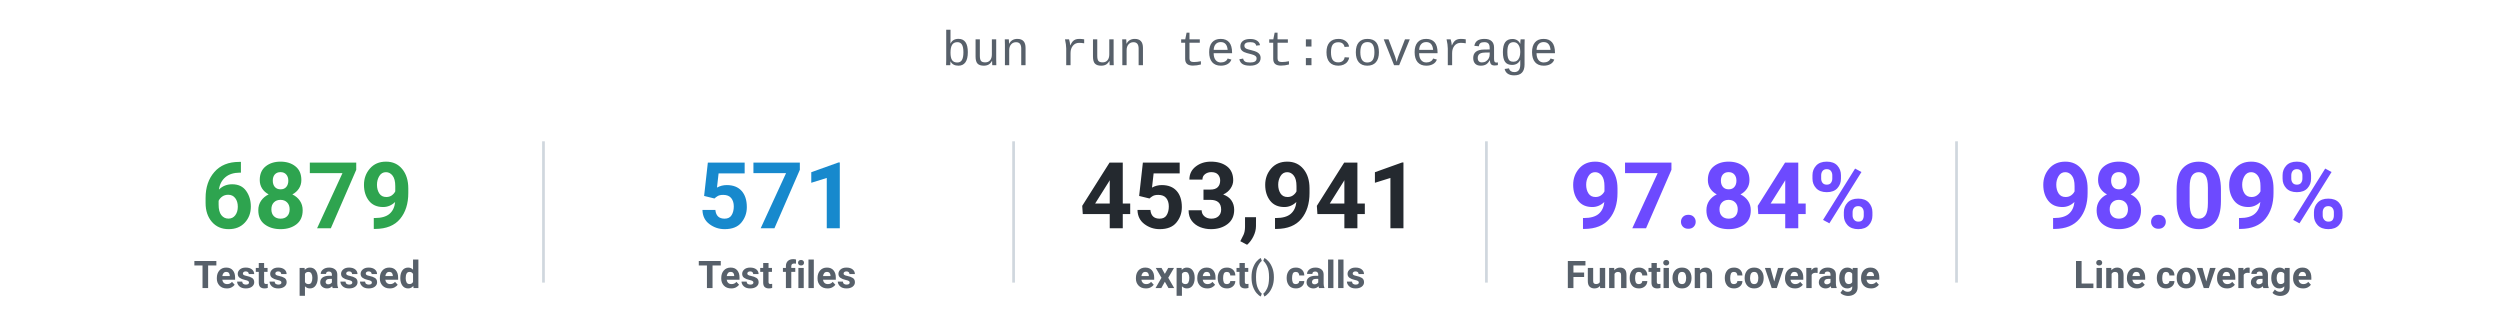
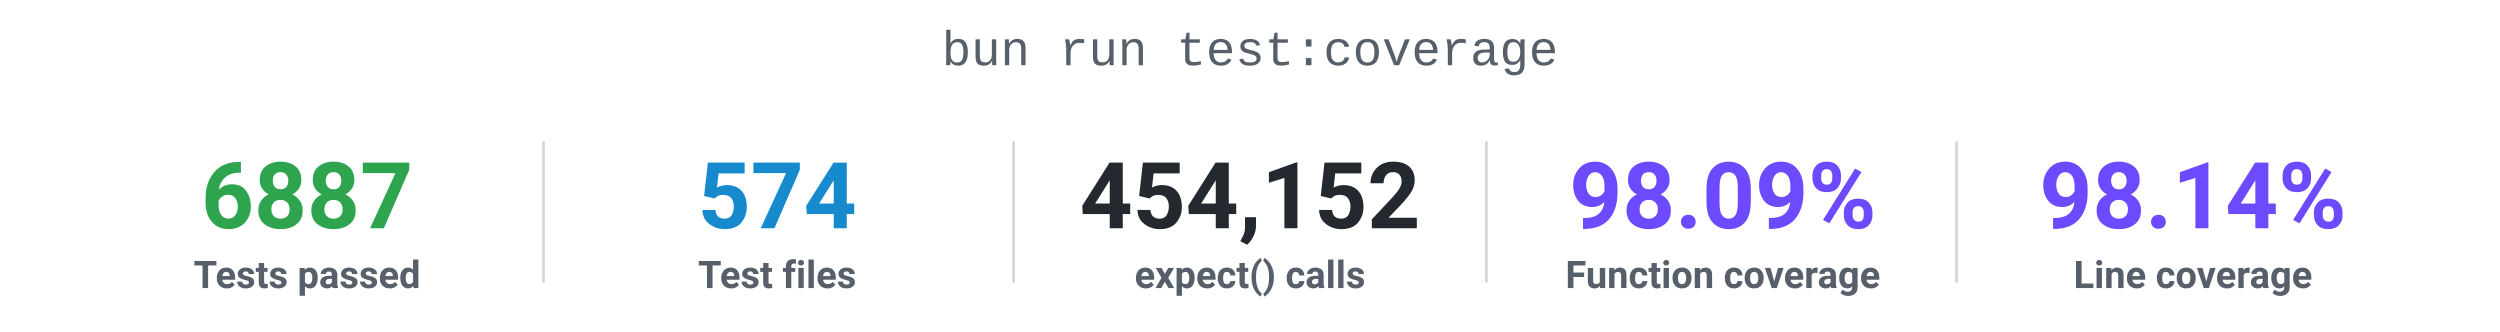
- <svg xmlns="http://www.w3.org/2000/svg" viewBox="0 0 920 122" width="920" height="122" role="img" aria-label="bun run test:coverage — 6879 tests passed, 571 test files, 453,941 expect() calls, 97.84% function coverage, 98.09% line coverage">
+ <svg xmlns="http://www.w3.org/2000/svg" viewBox="0 0 920 122" width="920" height="122" role="img" aria-label="bun run test:coverage — 6887 tests passed, 574 test files, 454,152 expect() calls, 98.09% function coverage, 98.14% line coverage">
  <style>
    .cmd { font-family: ui-monospace, SFMono-Regular, 'SF Mono', Menlo, Consolas, 'Liberation Mono', monospace; font-weight: 500; font-size: 18px; }
    .val { font-family: system-ui, -apple-system, BlinkMacSystemFont, 'Segoe UI', Roboto, sans-serif; font-weight: 700; font-size: 34px; }
    .lbl { font-family: system-ui, -apple-system, BlinkMacSystemFont, 'Segoe UI', Roboto, sans-serif; font-weight: 600; font-size: 14px; }
  </style>
  <text x="460" y="24" text-anchor="middle" class="cmd" fill="#57606a">bun run test:coverage</text>
  <line x1="200" y1="52" x2="200" y2="104" stroke="#d0d7de" stroke-width="1" />
  <line x1="373" y1="52" x2="373" y2="104" stroke="#d0d7de" stroke-width="1" />
  <line x1="547" y1="52" x2="547" y2="104" stroke="#d0d7de" stroke-width="1" />
  <line x1="720" y1="52" x2="720" y2="104" stroke="#d0d7de" stroke-width="1" />
-   <text x="113" y="84" text-anchor="middle" class="val" fill="#2ea44f">6879</text>
+   <text x="113" y="84" text-anchor="middle" class="val" fill="#2ea44f">6887</text>
  <text x="113" y="106" text-anchor="middle" class="lbl" fill="#57606a">Tests passed</text>
-   <text x="286" y="84" text-anchor="middle" class="val" fill="#1789cd">571</text>
+   <text x="286" y="84" text-anchor="middle" class="val" fill="#1789cd">574</text>
  <text x="286" y="106" text-anchor="middle" class="lbl" fill="#57606a">Test files</text>
-   <text x="460" y="84" text-anchor="middle" class="val" fill="#24292f">453,941</text>
+   <text x="460" y="84" text-anchor="middle" class="val" fill="#24292f">454,152</text>
  <text x="460" y="106" text-anchor="middle" class="lbl" fill="#57606a">expect() calls</text>
-   <text x="634" y="84" text-anchor="middle" class="val" fill="#6d4aff">97.84%</text>
+   <text x="634" y="84" text-anchor="middle" class="val" fill="#6d4aff">98.09%</text>
  <text x="634" y="106" text-anchor="middle" class="lbl" fill="#57606a">Function coverage</text>
-   <text x="807" y="84" text-anchor="middle" class="val" fill="#6d4aff">98.09%</text>
+   <text x="807" y="84" text-anchor="middle" class="val" fill="#6d4aff">98.14%</text>
  <text x="807" y="106" text-anchor="middle" class="lbl" fill="#57606a">Line coverage</text>
</svg>
